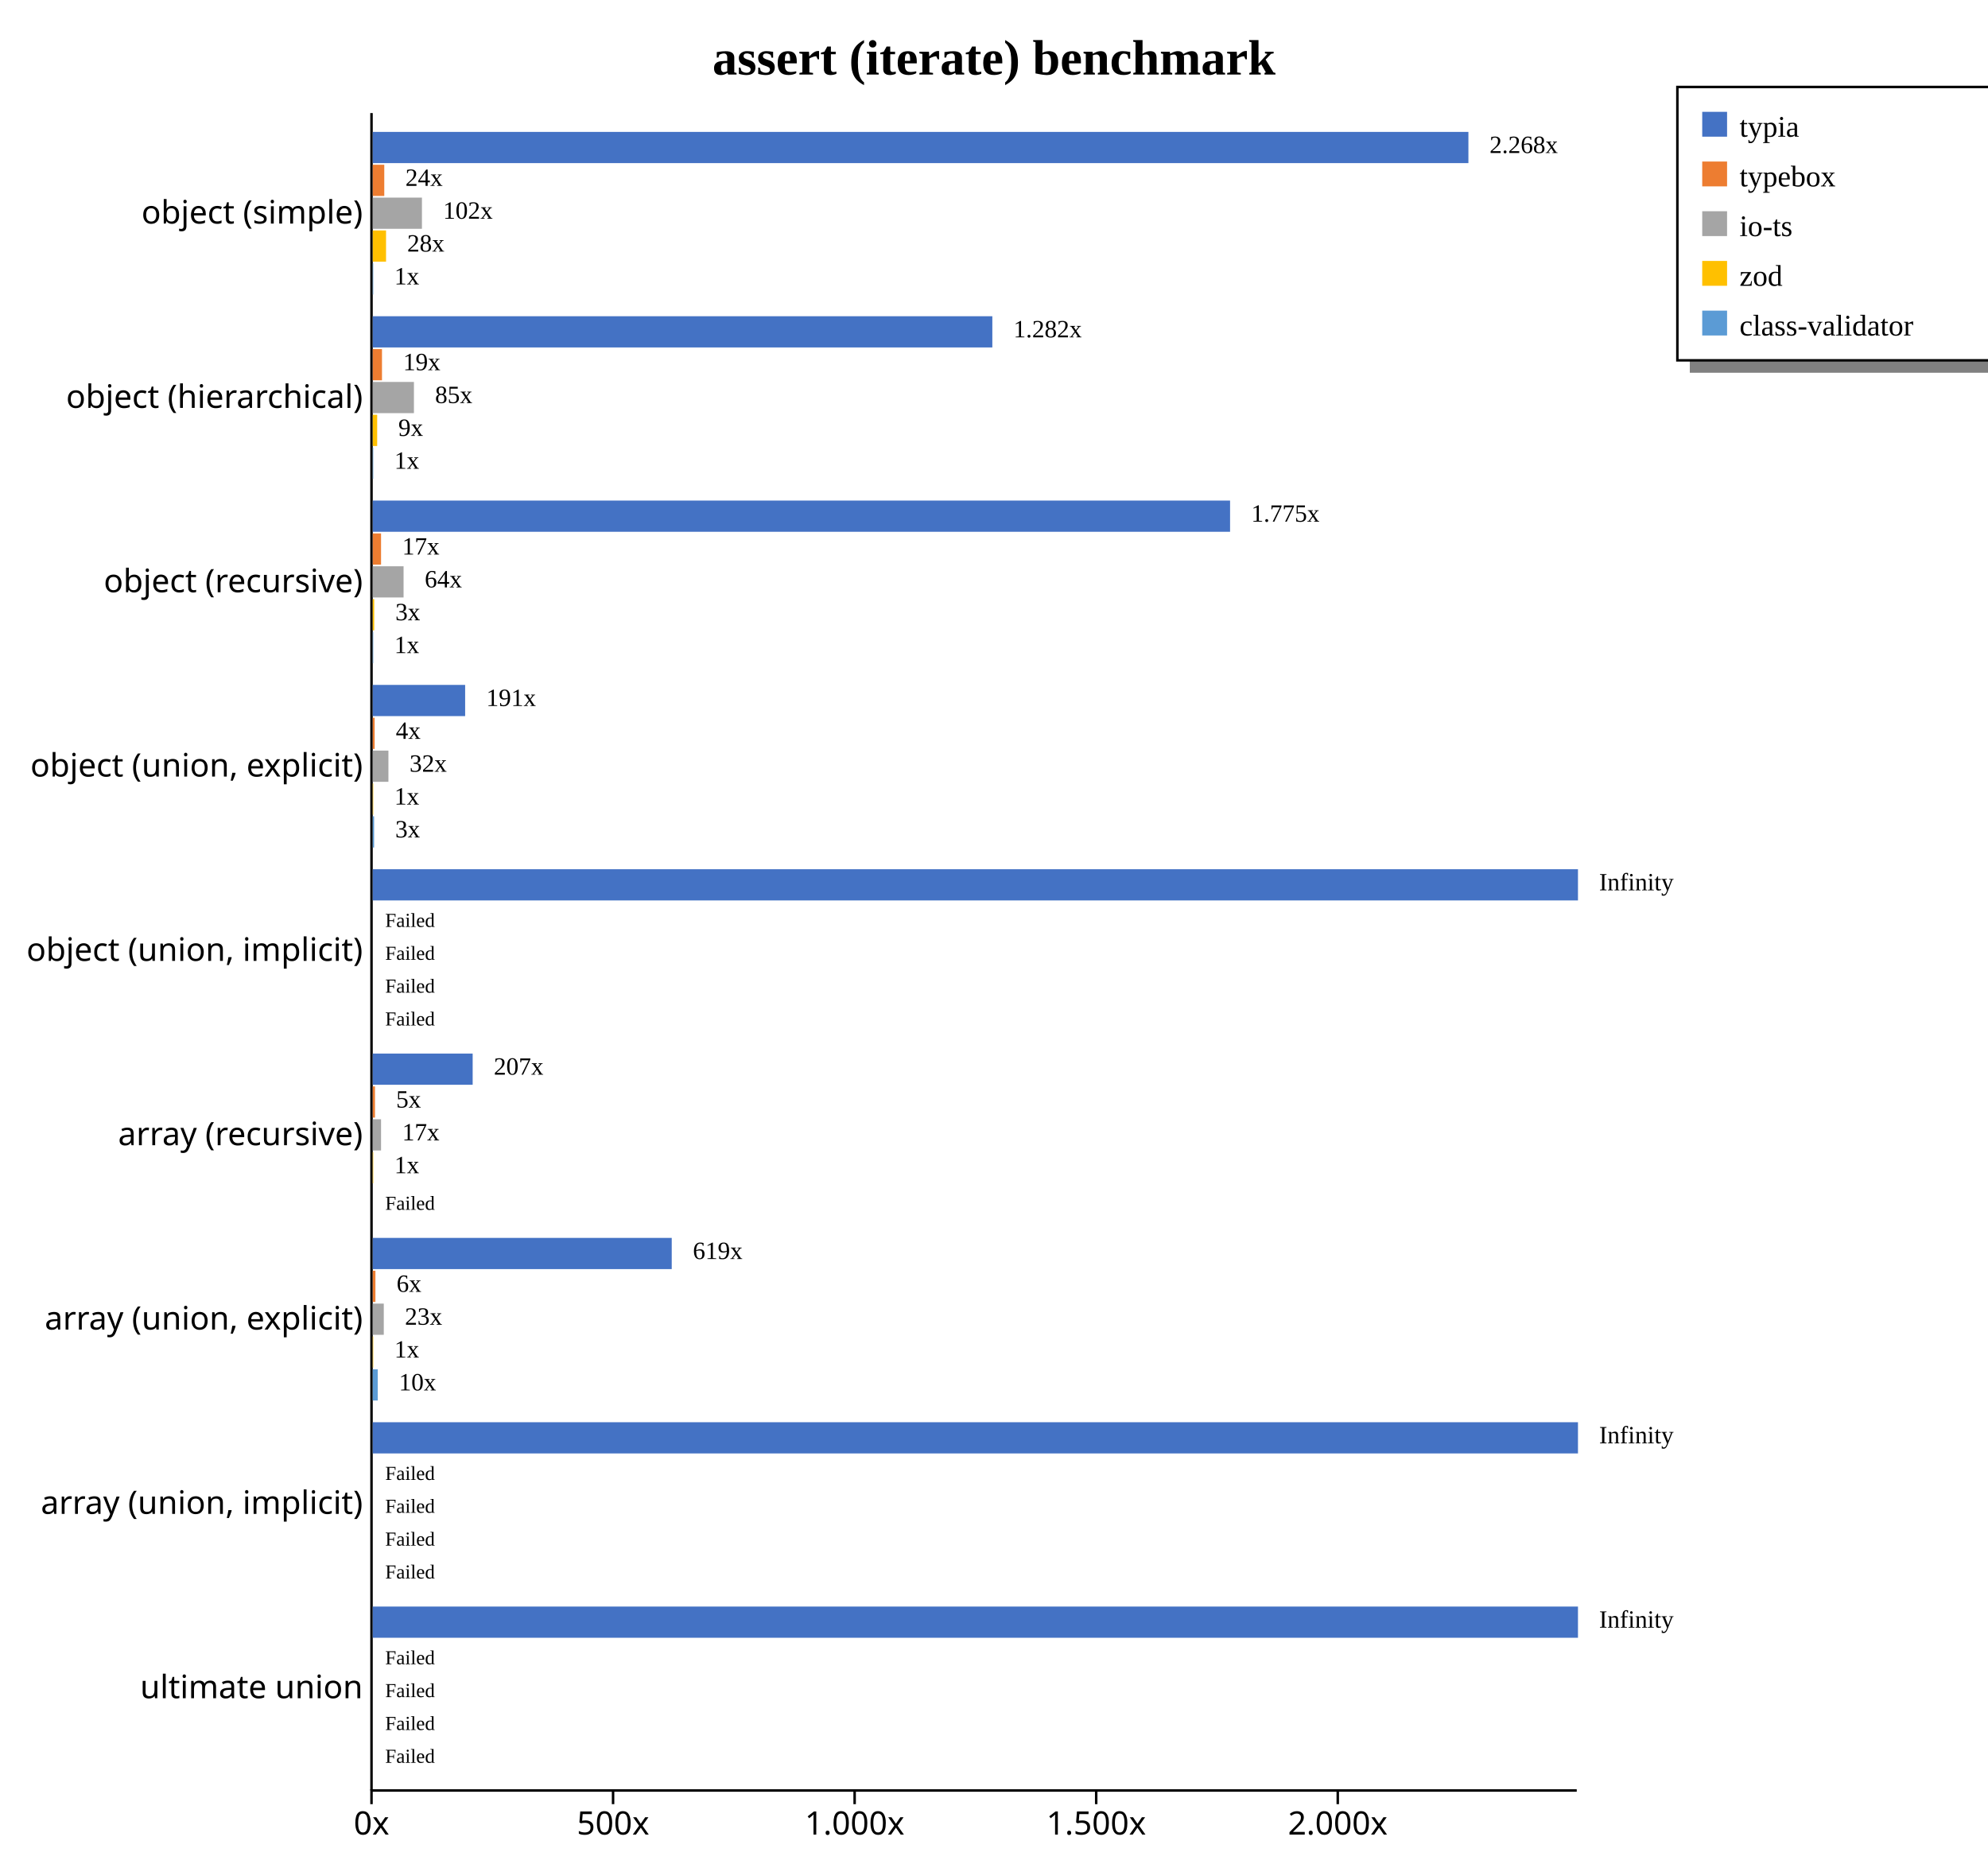
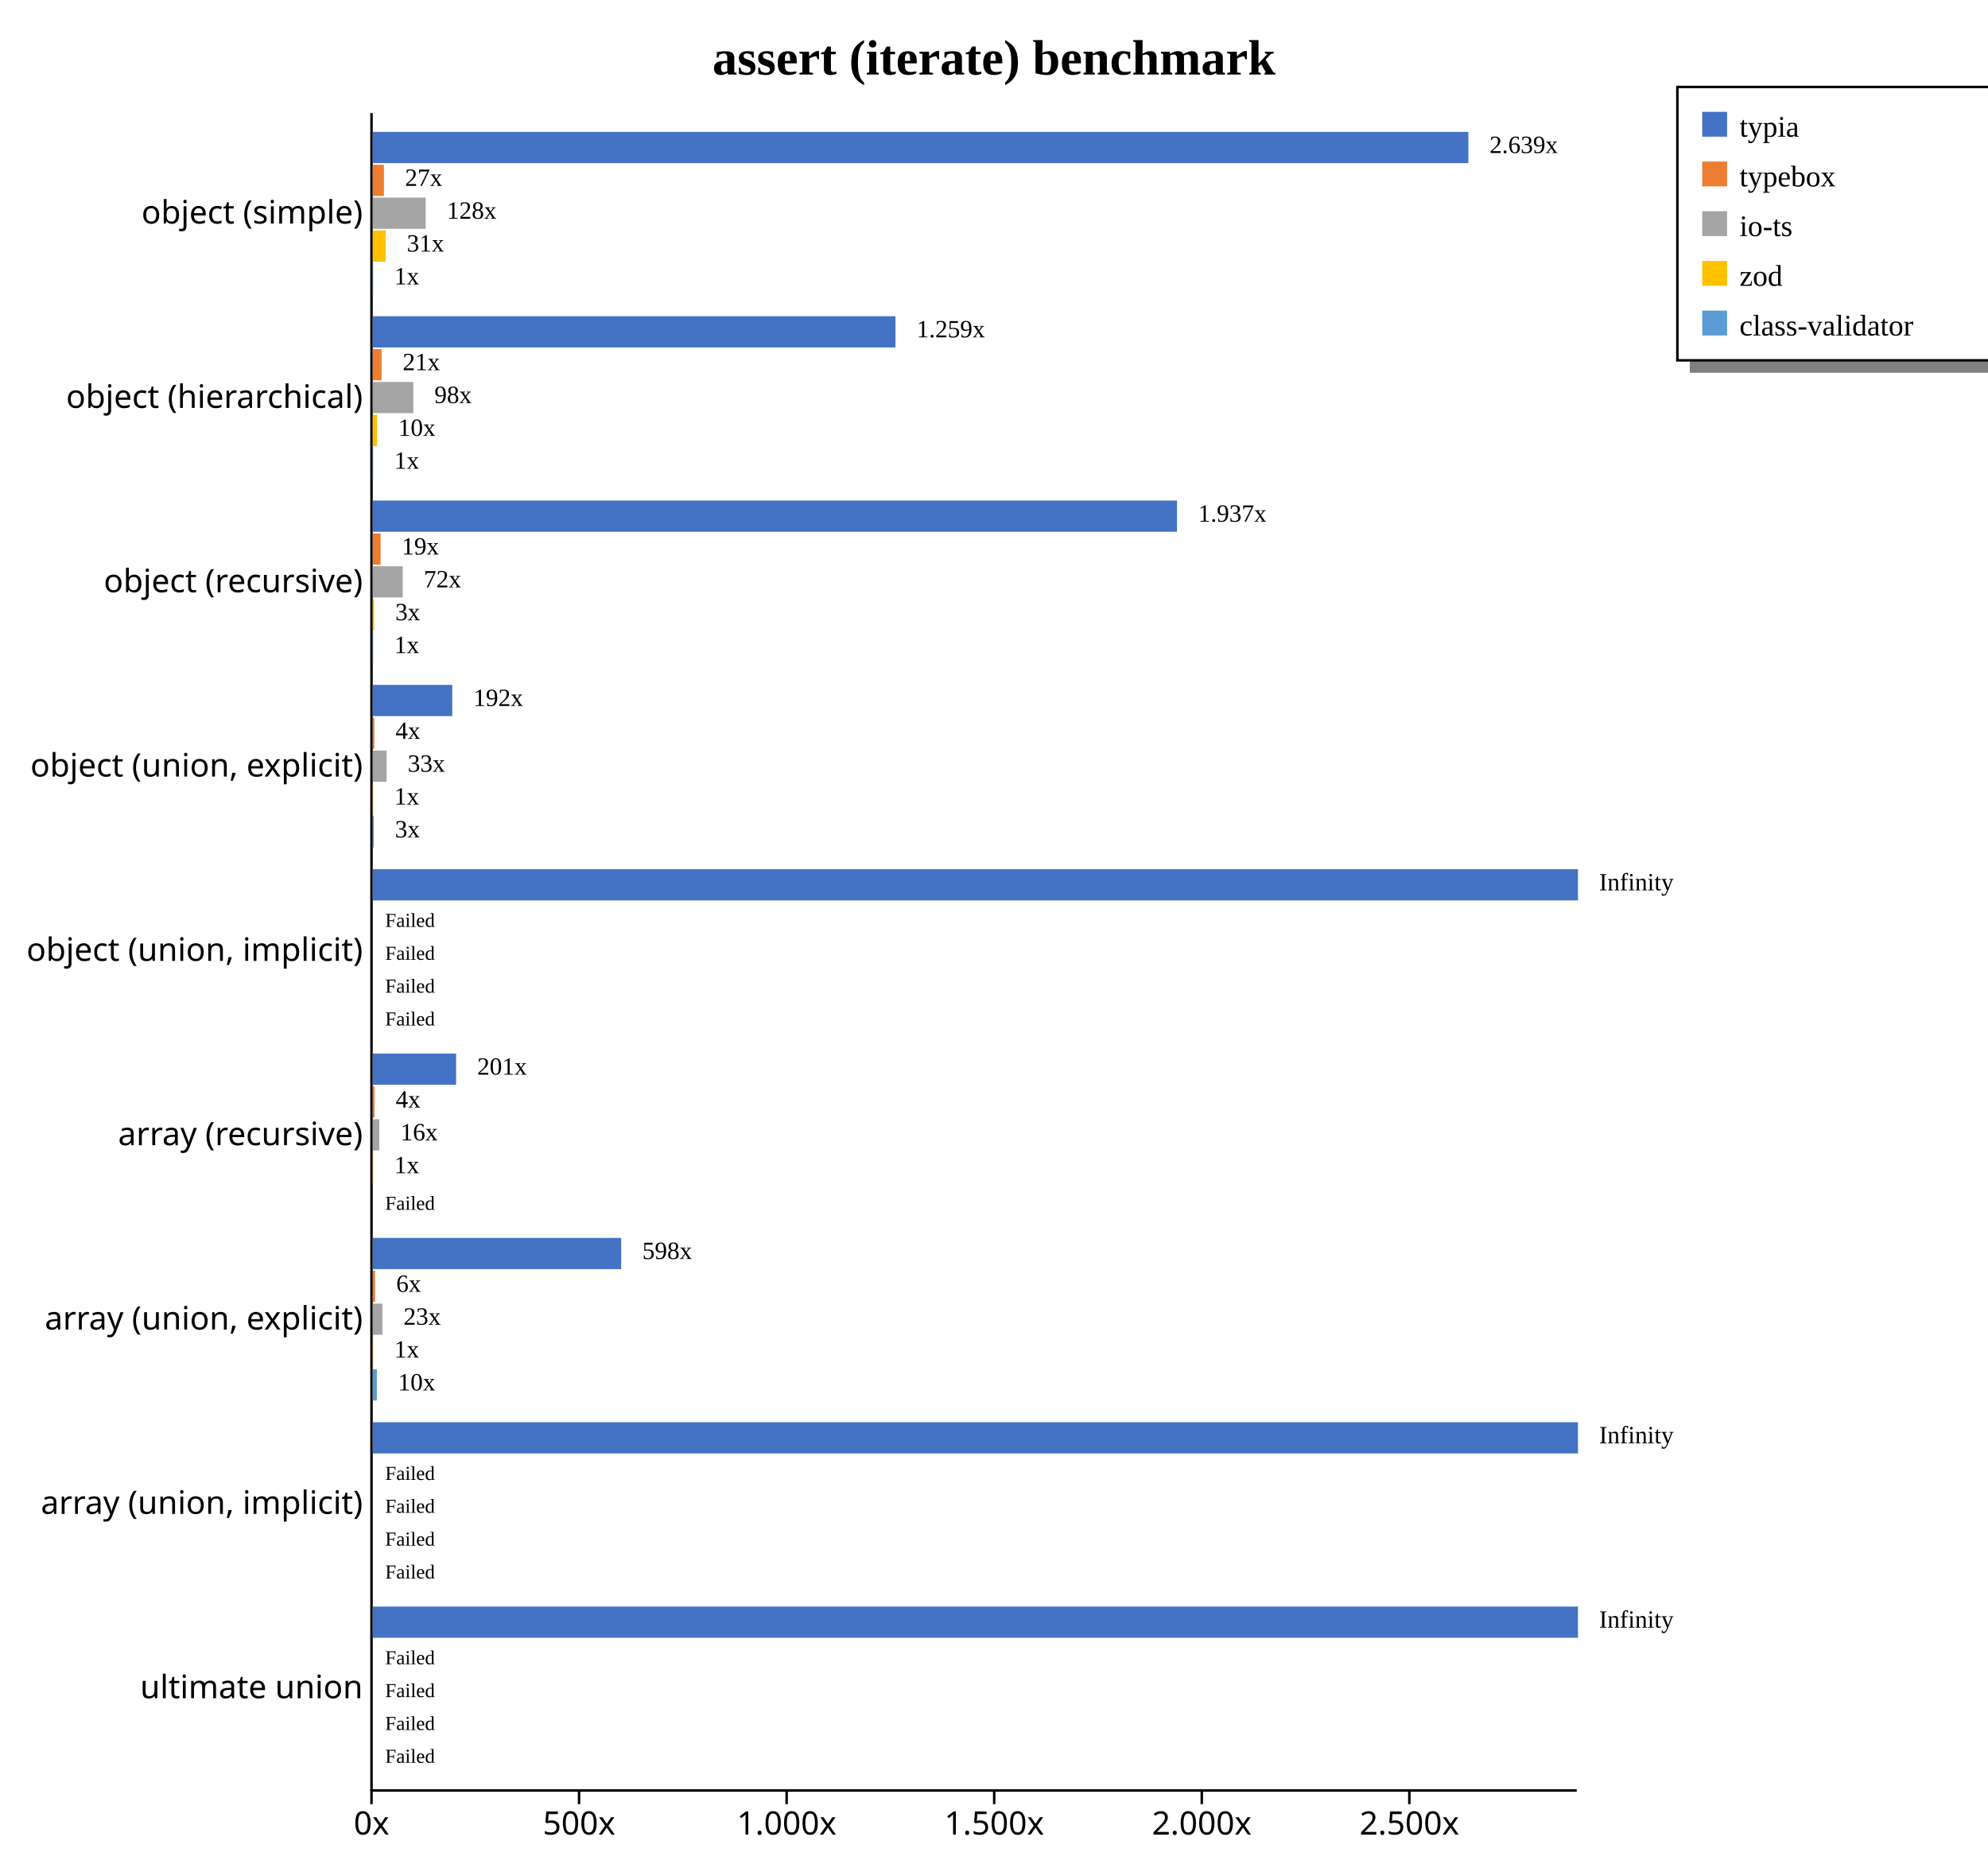
<svg xmlns="http://www.w3.org/2000/svg" width="800" height="750" style="background-color: white;">
  <g class="y axis" transform="translate(149,45)" fill="none" font-size="10" font-family="sans-serif" text-anchor="end" style="font-size: 13px;">
    <path class="domain" stroke="currentColor" d="M0.5,0.5V675.5" />
    <g class="tick" opacity="1" transform="translate(0,40.7967)" style="font-size: 13px;">
      <line stroke="currentColor" x2="0" />
      <text fill="currentColor" x="-3" dy="0.32em">object (simple)    </text>
    </g>
    <g class="tick" opacity="1" transform="translate(0,114.9725)" style="font-size: 13px;">
      <line stroke="currentColor" x2="0" />
      <text fill="currentColor" x="-3" dy="0.32em">object (hierarchical)    </text>
    </g>
    <g class="tick" opacity="1" transform="translate(0,189.1484)" style="font-size: 13px;">
      <line stroke="currentColor" x2="0" />
      <text fill="currentColor" x="-3" dy="0.32em">object (recursive)    </text>
    </g>
    <g class="tick" opacity="1" transform="translate(0,263.3242)" style="font-size: 13px;">
      <line stroke="currentColor" x2="0" />
      <text fill="currentColor" x="-3" dy="0.32em">object (union, explicit)    </text>
    </g>
    <g class="tick" opacity="1" transform="translate(0,337.5)" style="font-size: 13px;">
      <line stroke="currentColor" x2="0" />
      <text fill="currentColor" x="-3" dy="0.32em">object (union, implicit)    </text>
    </g>
    <g class="tick" opacity="1" transform="translate(0,411.6758)" style="font-size: 13px;">
      <line stroke="currentColor" x2="0" />
      <text fill="currentColor" x="-3" dy="0.32em">array (recursive)    </text>
    </g>
    <g class="tick" opacity="1" transform="translate(0,485.8516)" style="font-size: 13px;">
      <line stroke="currentColor" x2="0" />
      <text fill="currentColor" x="-3" dy="0.32em">array (union, explicit)    </text>
    </g>
    <g class="tick" opacity="1" transform="translate(0,560.0275)" style="font-size: 13px;">
      <line stroke="currentColor" x2="0" />
      <text fill="currentColor" x="-3" dy="0.32em">array (union, implicit)    </text>
    </g>
    <g class="tick" opacity="1" transform="translate(0,634.2033)" style="font-size: 13px;">
      <line stroke="currentColor" x2="0" />
      <text fill="currentColor" x="-3" dy="0.32em">ultimate union    </text>
    </g>
  </g>
  <g class="x axis" transform="translate(149,720)" fill="none" font-size="10" font-family="sans-serif" text-anchor="middle" style="font-size: 13px;">
    <path class="domain" stroke="currentColor" d="M0.5,0.5H485.5" />
    <g class="tick" opacity="1" transform="translate(0.5,0)" style="font-size: 13px;">
      <line stroke="currentColor" y2="6" />
      <text fill="currentColor" y="9" dy="0.71em">0x</text>
    </g>
-     <g class="tick" opacity="1" transform="translate(97.70878,0)" style="font-size: 13px;">
+     <g class="tick" opacity="1" transform="translate(84.02826,0)" style="font-size: 13px;">
      <line stroke="currentColor" y2="6" />
      <text fill="currentColor" y="9" dy="0.71em">500x</text>
    </g>
-     <g class="tick" opacity="1" transform="translate(194.9176,0)" style="font-size: 13px;">
+     <g class="tick" opacity="1" transform="translate(167.5565,0)" style="font-size: 13px;">
      <line stroke="currentColor" y2="6" />
      <text fill="currentColor" y="9" dy="0.71em">1.000x</text>
    </g>
-     <g class="tick" opacity="1" transform="translate(292.1263,0)" style="font-size: 13px;">
+     <g class="tick" opacity="1" transform="translate(251.0848,0)" style="font-size: 13px;">
      <line stroke="currentColor" y2="6" />
      <text fill="currentColor" y="9" dy="0.71em">1.500x</text>
    </g>
-     <g class="tick" opacity="1" transform="translate(389.3351,0)" style="font-size: 13px;">
+     <g class="tick" opacity="1" transform="translate(334.613,0)" style="font-size: 13px;">
      <line stroke="currentColor" y2="6" />
      <text fill="currentColor" y="9" dy="0.71em">2.000x</text>
+     </g>
+     <g class="tick" opacity="1" transform="translate(418.1413,0)" style="font-size: 13px;">
+       <line stroke="currentColor" y2="6" />
+       <text fill="currentColor" y="9" dy="0.71em">2.500x</text>
    </g>
  </g>
  <text transform="translate(400, 30)" style="text-anchor: middle; font-size: 20px; font-weight: bold;">assert (iterate) benchmark</text>
  <rect x="680" y="145" width="200" height="5" fill="gray" />
  <rect x="675" y="35" width="200" height="110" fill="none" stroke="black" />
  <rect x="685" y="45" width="10" height="10" style="fill: #4472c4;" />
  <text x="700" y="55" style="font-size: 12px;">typia</text>
  <rect x="685" y="65" width="10" height="10" style="fill: #ed7d31;" />
  <text x="700" y="75" style="font-size: 12px;">typebox</text>
  <rect x="685" y="85" width="10" height="10" style="fill: #a5a5a5;" />
  <text x="700" y="95" style="font-size: 12px;">io-ts</text>
  <rect x="685" y="105" width="10" height="10" style="fill: #ffc000;" />
  <text x="700" y="115" style="font-size: 12px;">zod</text>
  <rect x="685" y="125" width="10" height="10" style="fill: #5b9bd5;" />
  <text x="700" y="135" style="font-size: 12px;">class-validator</text>
  <g style="font-size: 13px;">
    <g style="font-size: 13px;">
      <rect x="150" y="53.079" width="440.909" height="12.558" fill="#4472c4" />
-       <rect x="150" y="66.298" width="4.639" height="12.558" fill="#ed7d31" />
-       <rect x="150" y="79.517" width="19.793" height="12.558" fill="#a5a5a5" />
-       <rect x="150" y="92.737" width="5.35" height="12.558" fill="#ffc000" />
-       <rect x="150" y="105.956" width="0.194" height="12.558" fill="#5b9bd5" />
-       <text class="label" x="599.409" y="61.579" font-size="10px">2.268x</text>
-       <text class="label" x="163.139" y="74.798" font-size="10px">24x</text>
-       <text class="label" x="178.293" y="88.017" font-size="10px">102x</text>
-       <text class="label" x="163.85" y="101.237" font-size="10px">28x</text>
-       <text class="label" x="158.694" y="114.456" font-size="10px">1x</text>
+       <rect x="150" y="66.298" width="4.495" height="12.558" fill="#ed7d31" />
+       <rect x="150" y="79.517" width="21.305" height="12.558" fill="#a5a5a5" />
+       <rect x="150" y="92.737" width="5.203" height="12.558" fill="#ffc000" />
+       <rect x="150" y="105.956" width="0.167" height="12.558" fill="#5b9bd5" />
+       <text class="label" x="599.409" y="61.579" font-size="10px">2.639x</text>
+       <text class="label" x="162.995" y="74.798" font-size="10px">27x</text>
+       <text class="label" x="179.805" y="88.017" font-size="10px">128x</text>
+       <text class="label" x="163.703" y="101.237" font-size="10px">31x</text>
+       <text class="label" x="158.667" y="114.456" font-size="10px">1x</text>
      <text class="label" x="595.909" y="63.079" font-size="8px" />
-       <text class="label" x="159.639" y="76.298" font-size="8px" />
-       <text class="label" x="174.793" y="89.517" font-size="8px" />
-       <text class="label" x="160.35" y="102.737" font-size="8px" />
-       <text class="label" x="155.194" y="115.956" font-size="8px" />
-     </g>
-     <g style="font-size: 13px;">
-       <rect x="150" y="127.254" width="249.33" height="12.558" fill="#4472c4" />
-       <rect x="150" y="140.474" width="3.719" height="12.558" fill="#ed7d31" />
-       <rect x="150" y="153.693" width="16.575" height="12.558" fill="#a5a5a5" />
-       <rect x="150" y="166.913" width="1.785" height="12.558" fill="#ffc000" />
-       <rect x="150" y="180.132" width="0.194" height="12.558" fill="#5b9bd5" />
-       <text class="label" x="407.83" y="135.754" font-size="10px">1.282x</text>
-       <text class="label" x="162.219" y="148.974" font-size="10px">19x</text>
-       <text class="label" x="175.075" y="162.193" font-size="10px">85x</text>
-       <text class="label" x="160.285" y="175.413" font-size="10px">9x</text>
-       <text class="label" x="158.694" y="188.632" font-size="10px">1x</text>
-       <text class="label" x="404.33" y="137.254" font-size="8px" />
-       <text class="label" x="158.719" y="150.474" font-size="8px" />
-       <text class="label" x="171.575" y="163.693" font-size="8px" />
-       <text class="label" x="156.785" y="176.913" font-size="8px" />
-       <text class="label" x="155.194" y="190.132" font-size="8px" />
-     </g>
-     <g style="font-size: 13px;">
-       <rect x="150" y="201.43" width="344.999" height="12.558" fill="#4472c4" />
-       <rect x="150" y="214.65" width="3.342" height="12.558" fill="#ed7d31" />
-       <rect x="150" y="227.869" width="12.402" height="12.558" fill="#a5a5a5" />
-       <rect x="150" y="241.089" width="0.589" height="12.558" fill="#ffc000" />
-       <rect x="150" y="254.308" width="0.194" height="12.558" fill="#5b9bd5" />
-       <text class="label" x="503.499" y="209.93" font-size="10px">1.775x</text>
-       <text class="label" x="161.842" y="223.15" font-size="10px">17x</text>
-       <text class="label" x="170.902" y="236.369" font-size="10px">64x</text>
-       <text class="label" x="159.089" y="249.589" font-size="10px">3x</text>
-       <text class="label" x="158.694" y="262.808" font-size="10px">1x</text>
-       <text class="label" x="499.999" y="211.43" font-size="8px" />
-       <text class="label" x="158.342" y="224.65" font-size="8px" />
-       <text class="label" x="167.402" y="237.869" font-size="8px" />
-       <text class="label" x="155.589" y="251.089" font-size="8px" />
-       <text class="label" x="155.194" y="264.308" font-size="8px" />
-     </g>
-     <g style="font-size: 13px;">
-       <rect x="150" y="275.606" width="37.18" height="12.558" fill="#4472c4" />
-       <rect x="150" y="288.825" width="0.768" height="12.558" fill="#ed7d31" />
-       <rect x="150" y="302.045" width="6.306" height="12.558" fill="#a5a5a5" />
-       <rect x="150" y="315.264" width="0.194" height="12.558" fill="#ffc000" />
-       <rect x="150" y="328.484" width="0.546" height="12.558" fill="#5b9bd5" />
-       <text class="label" x="195.68" y="284.106" font-size="10px">191x</text>
-       <text class="label" x="159.268" y="297.325" font-size="10px">4x</text>
-       <text class="label" x="164.806" y="310.545" font-size="10px">32x</text>
-       <text class="label" x="158.694" y="323.764" font-size="10px">1x</text>
-       <text class="label" x="159.046" y="336.984" font-size="10px">3x</text>
-       <text class="label" x="192.18" y="285.606" font-size="8px" />
-       <text class="label" x="155.768" y="298.825" font-size="8px" />
-       <text class="label" x="161.306" y="312.045" font-size="8px" />
-       <text class="label" x="155.194" y="325.264" font-size="8px" />
-       <text class="label" x="155.546" y="338.484" font-size="8px" />
+       <text class="label" x="159.495" y="76.298" font-size="8px" />
+       <text class="label" x="176.305" y="89.517" font-size="8px" />
+       <text class="label" x="160.203" y="102.737" font-size="8px" />
+       <text class="label" x="155.167" y="115.956" font-size="8px" />
+     </g>
+     <g style="font-size: 13px;">
+       <rect x="150" y="127.254" width="210.349" height="12.558" fill="#4472c4" />
+       <rect x="150" y="140.474" width="3.541" height="12.558" fill="#ed7d31" />
+       <rect x="150" y="153.693" width="16.313" height="12.558" fill="#a5a5a5" />
+       <rect x="150" y="166.913" width="1.74" height="12.558" fill="#ffc000" />
+       <rect x="150" y="180.132" width="0.167" height="12.558" fill="#5b9bd5" />
+       <text class="label" x="368.849" y="135.754" font-size="10px">1.259x</text>
+       <text class="label" x="162.041" y="148.974" font-size="10px">21x</text>
+       <text class="label" x="174.813" y="162.193" font-size="10px">98x</text>
+       <text class="label" x="160.24" y="175.413" font-size="10px">10x</text>
+       <text class="label" x="158.667" y="188.632" font-size="10px">1x</text>
+       <text class="label" x="365.349" y="137.254" font-size="8px" />
+       <text class="label" x="158.541" y="150.474" font-size="8px" />
+       <text class="label" x="171.313" y="163.693" font-size="8px" />
+       <text class="label" x="156.74" y="176.913" font-size="8px" />
+       <text class="label" x="155.167" y="190.132" font-size="8px" />
+     </g>
+     <g style="font-size: 13px;">
+       <rect x="150" y="201.43" width="323.649" height="12.558" fill="#4472c4" />
+       <rect x="150" y="214.65" width="3.161" height="12.558" fill="#ed7d31" />
+       <rect x="150" y="227.869" width="12.064" height="12.558" fill="#a5a5a5" />
+       <rect x="150" y="241.089" width="0.563" height="12.558" fill="#ffc000" />
+       <rect x="150" y="254.308" width="0.167" height="12.558" fill="#5b9bd5" />
+       <text class="label" x="482.149" y="209.93" font-size="10px">1.937x</text>
+       <text class="label" x="161.661" y="223.15" font-size="10px">19x</text>
+       <text class="label" x="170.564" y="236.369" font-size="10px">72x</text>
+       <text class="label" x="159.063" y="249.589" font-size="10px">3x</text>
+       <text class="label" x="158.667" y="262.808" font-size="10px">1x</text>
+       <text class="label" x="478.649" y="211.43" font-size="8px" />
+       <text class="label" x="158.161" y="224.65" font-size="8px" />
+       <text class="label" x="167.064" y="237.869" font-size="8px" />
+       <text class="label" x="155.563" y="251.089" font-size="8px" />
+       <text class="label" x="155.167" y="264.308" font-size="8px" />
+     </g>
+     <g style="font-size: 13px;">
+       <rect x="150" y="275.606" width="31.999" height="12.558" fill="#4472c4" />
+       <rect x="150" y="288.825" width="0.639" height="12.558" fill="#ed7d31" />
+       <rect x="150" y="302.045" width="5.578" height="12.558" fill="#a5a5a5" />
+       <rect x="150" y="315.264" width="0.167" height="12.558" fill="#ffc000" />
+       <rect x="150" y="328.484" width="0.448" height="12.558" fill="#5b9bd5" />
+       <text class="label" x="190.499" y="284.106" font-size="10px">192x</text>
+       <text class="label" x="159.139" y="297.325" font-size="10px">4x</text>
+       <text class="label" x="164.078" y="310.545" font-size="10px">33x</text>
+       <text class="label" x="158.667" y="323.764" font-size="10px">1x</text>
+       <text class="label" x="158.948" y="336.984" font-size="10px">3x</text>
+       <text class="label" x="186.999" y="285.606" font-size="8px" />
+       <text class="label" x="155.639" y="298.825" font-size="8px" />
+       <text class="label" x="160.578" y="312.045" font-size="8px" />
+       <text class="label" x="155.167" y="325.264" font-size="8px" />
+       <text class="label" x="155.448" y="338.484" font-size="8px" />
    </g>
    <g style="font-size: 13px;">
      <rect x="150" y="349.782" width="485" height="12.558" fill="#4472c4" />
      <rect x="150" y="363.001" width="0" height="12.558" fill="#ed7d31" />
      <rect x="150" y="376.221" width="0" height="12.558" fill="#a5a5a5" />
      <rect x="150" y="389.44" width="0" height="12.558" fill="#ffc000" />
      <rect x="150" y="402.66" width="0" height="12.558" fill="#5b9bd5" />
      <text class="label" x="643.5" y="358.282" font-size="10px">Infinity</text>
      <text class="label" x="158.5" y="371.501" font-size="10px" />
      <text class="label" x="158.5" y="384.721" font-size="10px" />
      <text class="label" x="158.5" y="397.94" font-size="10px" />
      <text class="label" x="158.5" y="411.16" font-size="10px" />
      <text class="label" x="640" y="359.782" font-size="8px" />
      <text class="label" x="155" y="373.001" font-size="8px">Failed</text>
      <text class="label" x="155" y="386.221" font-size="8px">Failed</text>
      <text class="label" x="155" y="399.44" font-size="8px">Failed</text>
      <text class="label" x="155" y="412.66" font-size="8px">Failed</text>
    </g>
    <g style="font-size: 13px;">
-       <rect x="150" y="423.958" width="40.208" height="12.558" fill="#4472c4" />
-       <rect x="150" y="437.177" width="0.902" height="12.558" fill="#ed7d31" />
-       <rect x="150" y="450.397" width="3.34" height="12.558" fill="#a5a5a5" />
-       <rect x="150" y="463.616" width="0.194" height="12.558" fill="#ffc000" />
+       <rect x="150" y="423.958" width="33.541" height="12.558" fill="#4472c4" />
+       <rect x="150" y="437.177" width="0.72" height="12.558" fill="#ed7d31" />
+       <rect x="150" y="450.397" width="2.641" height="12.558" fill="#a5a5a5" />
+       <rect x="150" y="463.616" width="0.167" height="12.558" fill="#ffc000" />
      <rect x="150" y="476.835" width="0" height="12.558" fill="#5b9bd5" />
-       <text class="label" x="198.708" y="432.458" font-size="10px">207x</text>
-       <text class="label" x="159.402" y="445.677" font-size="10px">5x</text>
-       <text class="label" x="161.84" y="458.897" font-size="10px">17x</text>
-       <text class="label" x="158.694" y="472.116" font-size="10px">1x</text>
+       <text class="label" x="192.041" y="432.458" font-size="10px">201x</text>
+       <text class="label" x="159.22" y="445.677" font-size="10px">4x</text>
+       <text class="label" x="161.141" y="458.897" font-size="10px">16x</text>
+       <text class="label" x="158.667" y="472.116" font-size="10px">1x</text>
      <text class="label" x="158.5" y="485.335" font-size="10px" />
-       <text class="label" x="195.208" y="433.958" font-size="8px" />
-       <text class="label" x="155.902" y="447.177" font-size="8px" />
-       <text class="label" x="158.34" y="460.397" font-size="8px" />
-       <text class="label" x="155.194" y="473.616" font-size="8px" />
+       <text class="label" x="188.541" y="433.958" font-size="8px" />
+       <text class="label" x="155.72" y="447.177" font-size="8px" />
+       <text class="label" x="157.641" y="460.397" font-size="8px" />
+       <text class="label" x="155.167" y="473.616" font-size="8px" />
      <text class="label" x="155" y="486.835" font-size="8px">Failed</text>
    </g>
    <g style="font-size: 13px;">
-       <rect x="150" y="498.134" width="120.314" height="12.558" fill="#4472c4" />
-       <rect x="150" y="511.353" width="1.075" height="12.558" fill="#ed7d31" />
-       <rect x="150" y="524.572" width="4.438" height="12.558" fill="#a5a5a5" />
-       <rect x="150" y="537.792" width="0.194" height="12.558" fill="#ffc000" />
-       <rect x="150" y="551.011" width="2.014" height="12.558" fill="#5b9bd5" />
-       <text class="label" x="278.814" y="506.634" font-size="10px">619x</text>
-       <text class="label" x="159.575" y="519.853" font-size="10px">6x</text>
-       <text class="label" x="162.938" y="533.072" font-size="10px">23x</text>
-       <text class="label" x="158.694" y="546.292" font-size="10px">1x</text>
-       <text class="label" x="160.514" y="559.511" font-size="10px">10x</text>
-       <text class="label" x="275.314" y="508.134" font-size="8px" />
-       <text class="label" x="156.075" y="521.353" font-size="8px" />
-       <text class="label" x="159.438" y="534.572" font-size="8px" />
-       <text class="label" x="155.194" y="547.792" font-size="8px" />
-       <text class="label" x="157.014" y="561.011" font-size="8px" />
+       <rect x="150" y="498.134" width="99.977" height="12.558" fill="#4472c4" />
+       <rect x="150" y="511.353" width="0.934" height="12.558" fill="#ed7d31" />
+       <rect x="150" y="524.572" width="3.9" height="12.558" fill="#a5a5a5" />
+       <rect x="150" y="537.792" width="0.167" height="12.558" fill="#ffc000" />
+       <rect x="150" y="551.011" width="1.663" height="12.558" fill="#5b9bd5" />
+       <text class="label" x="258.477" y="506.634" font-size="10px">598x</text>
+       <text class="label" x="159.434" y="519.853" font-size="10px">6x</text>
+       <text class="label" x="162.4" y="533.072" font-size="10px">23x</text>
+       <text class="label" x="158.667" y="546.292" font-size="10px">1x</text>
+       <text class="label" x="160.163" y="559.511" font-size="10px">10x</text>
+       <text class="label" x="254.977" y="508.134" font-size="8px" />
+       <text class="label" x="155.934" y="521.353" font-size="8px" />
+       <text class="label" x="158.9" y="534.572" font-size="8px" />
+       <text class="label" x="155.167" y="547.792" font-size="8px" />
+       <text class="label" x="156.663" y="561.011" font-size="8px" />
    </g>
    <g style="font-size: 13px;">
      <rect x="150" y="572.309" width="485" height="12.558" fill="#4472c4" />
      <rect x="150" y="585.529" width="0" height="12.558" fill="#ed7d31" />
      <rect x="150" y="598.748" width="0" height="12.558" fill="#a5a5a5" />
      <rect x="150" y="611.968" width="0" height="12.558" fill="#ffc000" />
      <rect x="150" y="625.187" width="0" height="12.558" fill="#5b9bd5" />
      <text class="label" x="643.5" y="580.809" font-size="10px">Infinity</text>
      <text class="label" x="158.5" y="594.029" font-size="10px" />
      <text class="label" x="158.5" y="607.248" font-size="10px" />
      <text class="label" x="158.5" y="620.468" font-size="10px" />
      <text class="label" x="158.5" y="633.687" font-size="10px" />
      <text class="label" x="640" y="582.309" font-size="8px" />
      <text class="label" x="155" y="595.529" font-size="8px">Failed</text>
      <text class="label" x="155" y="608.748" font-size="8px">Failed</text>
      <text class="label" x="155" y="621.968" font-size="8px">Failed</text>
      <text class="label" x="155" y="635.187" font-size="8px">Failed</text>
    </g>
    <g style="font-size: 13px;">
      <rect x="150" y="646.485" width="485" height="12.558" fill="#4472c4" />
      <rect x="150" y="659.705" width="0" height="12.558" fill="#ed7d31" />
      <rect x="150" y="672.924" width="0" height="12.558" fill="#a5a5a5" />
      <rect x="150" y="686.144" width="0" height="12.558" fill="#ffc000" />
      <rect x="150" y="699.363" width="0" height="12.558" fill="#5b9bd5" />
      <text class="label" x="643.5" y="654.985" font-size="10px">Infinity</text>
      <text class="label" x="158.5" y="668.205" font-size="10px" />
      <text class="label" x="158.5" y="681.424" font-size="10px" />
      <text class="label" x="158.5" y="694.644" font-size="10px" />
      <text class="label" x="158.5" y="707.863" font-size="10px" />
      <text class="label" x="640" y="656.485" font-size="8px" />
      <text class="label" x="155" y="669.705" font-size="8px">Failed</text>
      <text class="label" x="155" y="682.924" font-size="8px">Failed</text>
      <text class="label" x="155" y="696.144" font-size="8px">Failed</text>
      <text class="label" x="155" y="709.363" font-size="8px">Failed</text>
    </g>
  </g>
</svg>
